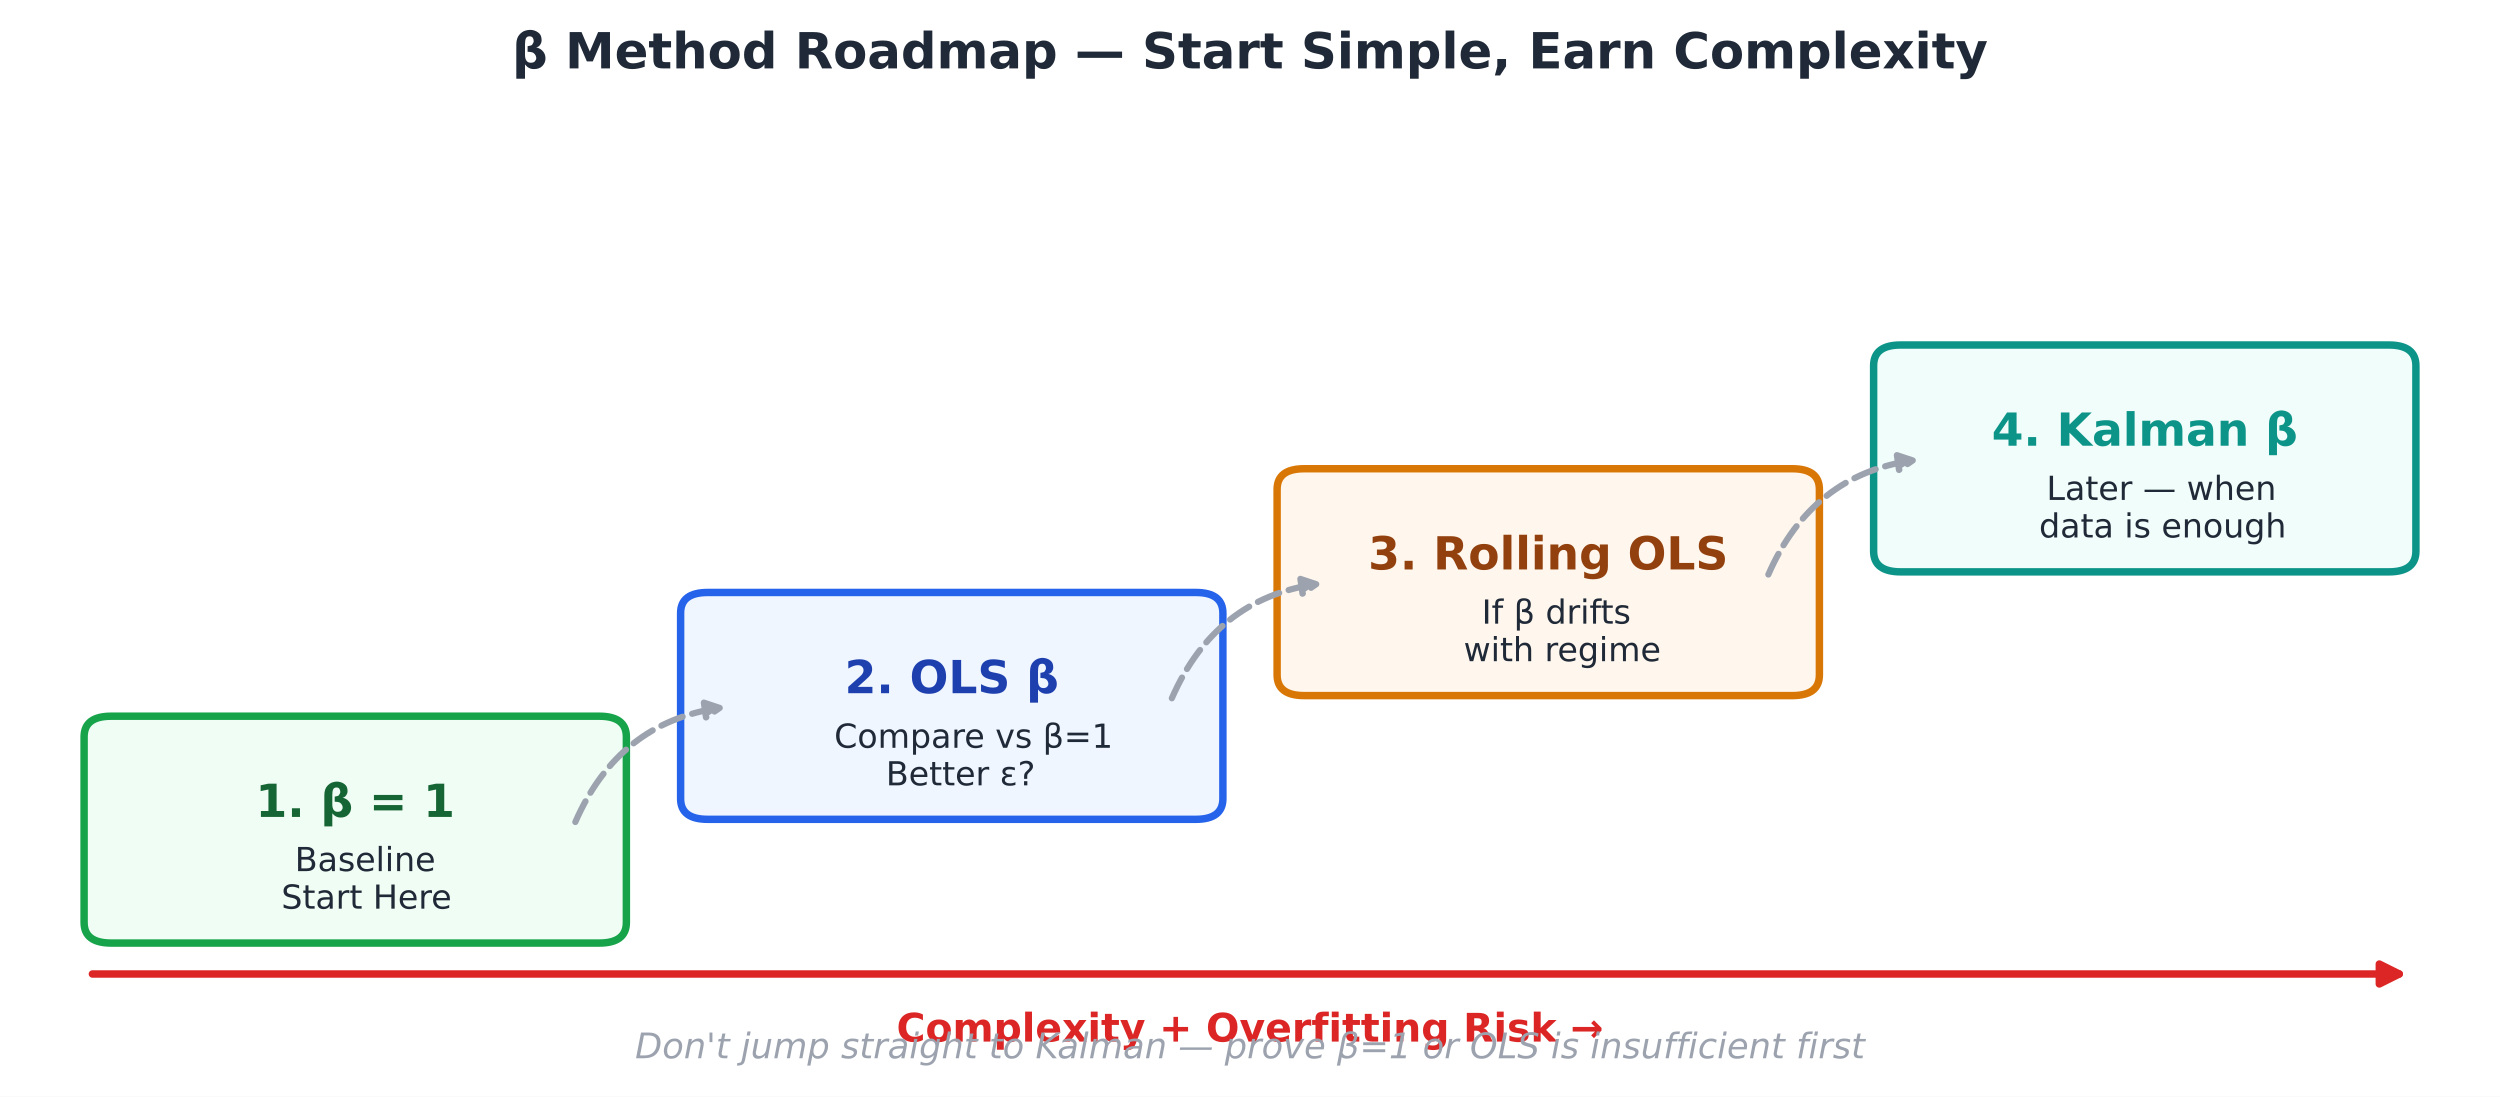
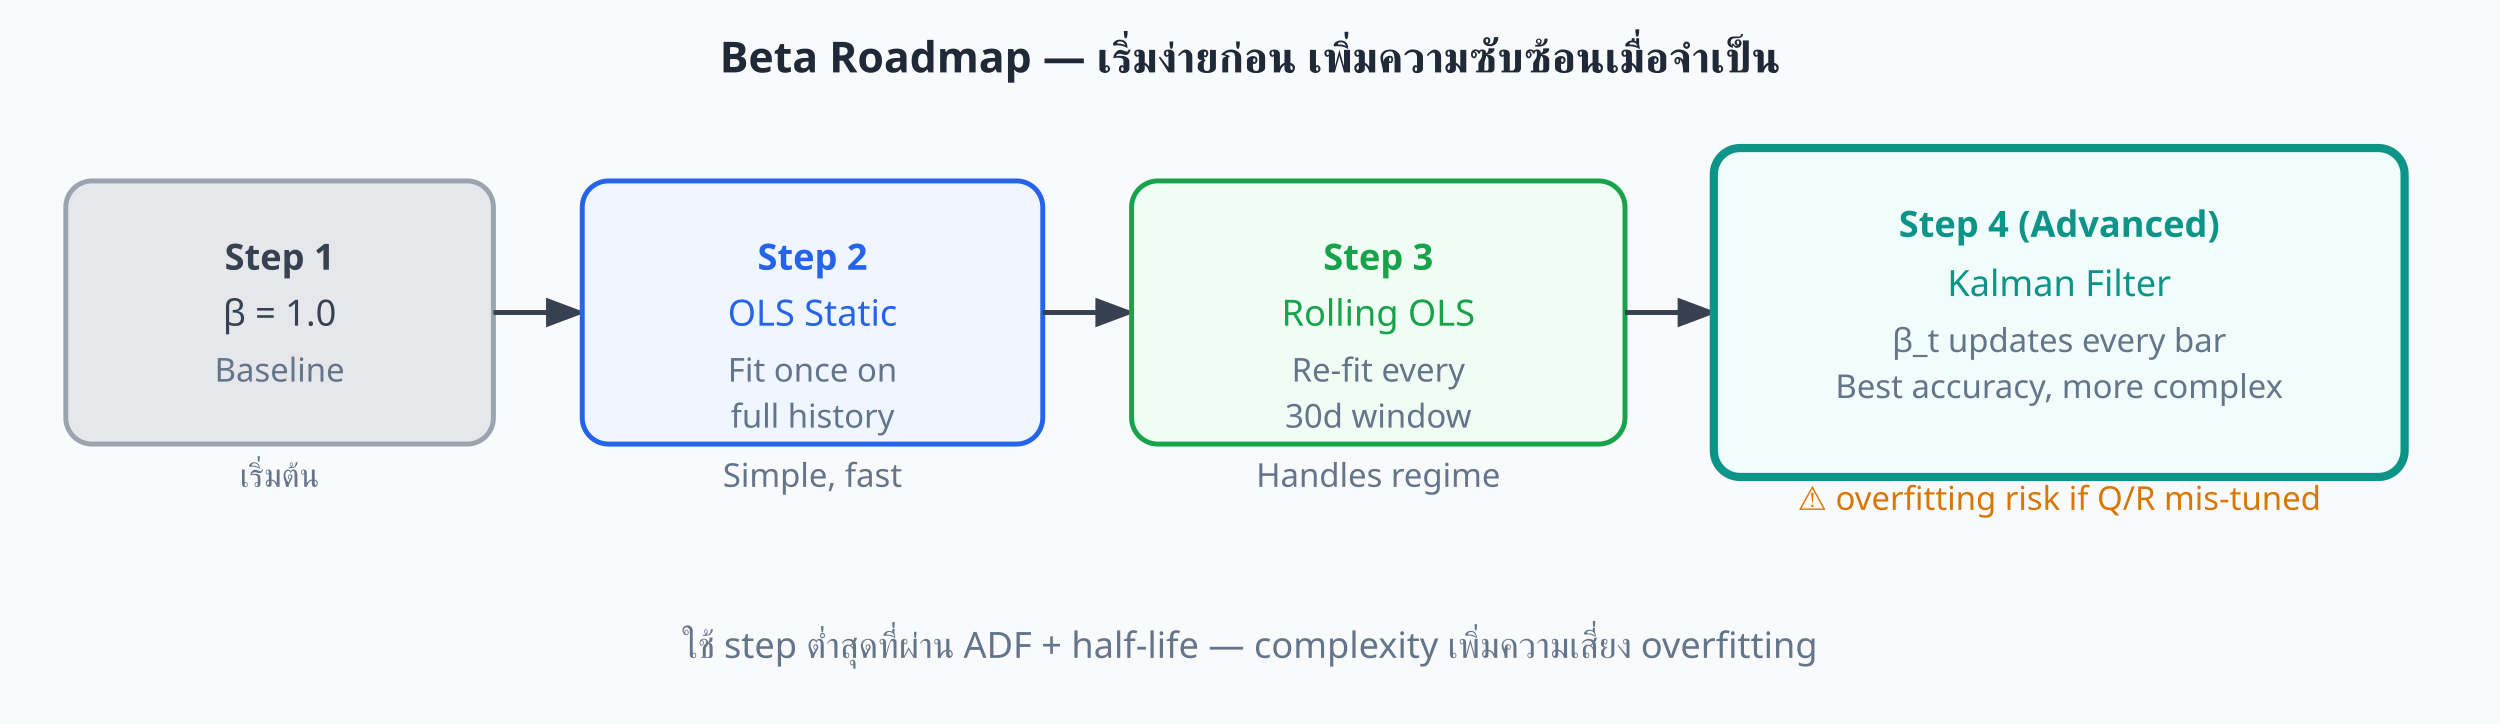
- <svg xmlns="http://www.w3.org/2000/svg" width="602.64pt" height="264.358pt" viewBox="0 0 602.64 264.358" version="1.1">
+ <svg xmlns="http://www.w3.org/2000/svg" viewBox="0 0 760 220" font-family="sans-serif">
+   <rect width="760" height="220" fill="#f9fafb" />
+   <text x="380" y="22" text-anchor="middle" font-size="13" fill="#1f2937" font-weight="700">Beta Roadmap — เริ่มง่ายก่อน เพิ่มความซับซ้อนเมื่อจำเป็น</text>
  <defs>
-     <style type="text/css">*{stroke-linejoin: round; stroke-linecap: butt}</style>
+     <marker id="arr3" markerWidth="8" markerHeight="8" refX="6" refY="3" orient="auto">
+       <path d="M0,0 L0,6 L8,3 z" fill="#374151" />
+     </marker>
  </defs>
-   <g id="figure_1">
-     <g id="patch_1">
-       <path d="M 0 264.358  L 602.64 264.358  L 602.64 0  L 0 0  z " style="fill: #ffffff" />
-     </g>
-     <g id="axes_1">
-       <g id="patch_2">
-         <path d="M 26.808 227.33  L 144.456 227.33  Q 150.992 227.33 150.992 222.359  L 150.992 177.618  Q 150.992 172.647 144.456 172.647  L 26.808 172.647  Q 20.272 172.647 20.272 177.618  L 20.272 222.359  Q 20.272 227.33 26.808 227.33  z " clip-path="url(#p9946a15cc5)" style="fill: #f0fdf4; stroke: #16a34a; stroke-width: 1.8; stroke-linejoin: miter" />
-       </g>
-       <g id="patch_3">
-         <path d="M 170.6 197.503  L 288.248 197.503  Q 294.784 197.503 294.784 192.532  L 294.784 147.791  Q 294.784 142.819 288.248 142.819  L 170.6 142.819  Q 164.064 142.819 164.064 147.791  L 164.064 192.532  Q 164.064 197.503 170.6 197.503  z " clip-path="url(#p9946a15cc5)" style="fill: #eff6ff; stroke: #2563eb; stroke-width: 1.8; stroke-linejoin: miter" />
-       </g>
-       <g id="patch_4">
-         <path d="M 314.392 167.676  L 432.04 167.676  Q 438.576 167.676 438.576 162.704  L 438.576 117.963  Q 438.576 112.992 432.04 112.992  L 314.392 112.992  Q 307.856 112.992 307.856 117.963  L 307.856 162.704  Q 307.856 167.676 314.392 167.676  z " clip-path="url(#p9946a15cc5)" style="fill: #fff7ed; stroke: #d97706; stroke-width: 1.8; stroke-linejoin: miter" />
-       </g>
-       <g id="patch_5">
-         <path d="M 458.184 137.848  L 575.832 137.848  Q 582.368 137.848 582.368 132.877  L 582.368 88.136  Q 582.368 83.165 575.832 83.165  L 458.184 83.165  Q 451.648 83.165 451.648 88.136  L 451.648 132.877  Q 451.648 137.848 458.184 137.848  z " clip-path="url(#p9946a15cc5)" style="fill: #f0fdfa; stroke: #0d9488; stroke-width: 1.8; stroke-linejoin: miter" />
-       </g>
-       <g id="patch_6">
-         <path d="M 22.275 234.787  Q 301.319 234.787 578.351 234.787  " style="fill: none; stroke: #dc2626; stroke-width: 1.8; stroke-linecap: round" />
-         <path d="M 573.551 232.387  L 578.351 234.787  L 573.551 237.187  z " style="fill: #dc2626; stroke: #dc2626; stroke-width: 1.8; stroke-linecap: round" />
-       </g>
-       <g id="text_1">
-         <text style="font-weight: 700; font-size: 9.5px; font-family: 'Sarabun', 'DejaVu Sans'; text-anchor: middle; fill: #dc2626" x="301.32" y="251.082" transform="rotate(-0 301.32 251.0815)">Complexity + Overfitting Risk  →</text>
-       </g>
-       <g id="text_2">
-         <text style="font-weight: 700; font-size: 11px; font-family: 'Sarabun', 'DejaVu Sans'; text-anchor: middle; fill: #166534" x="85.632" y="196.922" transform="rotate(-0 85.632 196.9222)">1.  β = 1</text>
-       </g>
-       <g id="text_3">
-         <text style="font-size: 8px; font-family: 'Sarabun', 'DejaVu Sans'; fill: #1f2937" transform="translate(71.072 209.9861)">Baseline</text>
-         <text style="font-size: 8px; font-family: 'Sarabun', 'DejaVu Sans'; fill: #1f2937" transform="translate(67.81575 219.0459)">Start Here</text>
-       </g>
-       <g id="patch_7">
-         <path d="M 138.69 198.145  Q 149.185 174.108 173.49 170.648  " style="fill: none; stroke-dasharray: 5.55,2.4; stroke-dashoffset: 0; stroke: #9ca3af; stroke-width: 1.5; stroke-linecap: round" />
-         <path d="M 169.672 169.373  L 173.49 170.648  L 170.179 172.938  z " style="fill: #9ca3af; stroke-dasharray: 5.55,2.4; stroke-dashoffset: 0; stroke: #9ca3af; stroke-width: 1.5; stroke-linecap: round" />
-       </g>
-       <g id="text_4">
-         <text style="font-weight: 700; font-size: 11px; font-family: 'Sarabun', 'DejaVu Sans'; text-anchor: middle; fill: #1e40af" x="229.424" y="167.095" transform="rotate(-0 229.424 167.0948)">2.  OLS β</text>
-       </g>
-       <g id="text_5">
-         <text style="font-size: 8px; font-family: 'Sarabun', 'DejaVu Sans'; fill: #1f2937" transform="translate(201.0871 180.255)">Compare vs β=1</text>
-         <text style="font-size: 8px; font-family: 'Sarabun', 'DejaVu Sans'; fill: #1f2937" transform="translate(213.5577 189.3148)">Better ε?</text>
-       </g>
-       <g id="patch_8">
-         <path d="M 282.482 168.318  Q 292.977 144.281 317.282 140.821  " style="fill: none; stroke-dasharray: 5.55,2.4; stroke-dashoffset: 0; stroke: #9ca3af; stroke-width: 1.5; stroke-linecap: round" />
-         <path d="M 313.464 139.546  L 317.282 140.821  L 313.971 143.11  z " style="fill: #9ca3af; stroke-dasharray: 5.55,2.4; stroke-dashoffset: 0; stroke: #9ca3af; stroke-width: 1.5; stroke-linecap: round" />
-       </g>
-       <g id="text_6">
-         <text style="font-weight: 700; font-size: 11px; font-family: 'Sarabun', 'DejaVu Sans'; text-anchor: middle; fill: #92400e" x="373.216" y="137.267" transform="rotate(-0 373.216 137.2675)">3.  Rolling OLS</text>
-       </g>
-       <g id="text_7">
-         <text style="font-size: 8px; font-family: 'Sarabun', 'DejaVu Sans'; fill: #1f2937" transform="translate(357.1841 150.3314)">If β drifts</text>
-         <text style="font-size: 8px; font-family: 'Sarabun', 'DejaVu Sans'; fill: #1f2937" transform="translate(352.8085 159.3912)">with regime</text>
-       </g>
-       <g id="patch_9">
-         <path d="M 426.274 138.49  Q 436.769 114.454 461.074 110.993  " style="fill: none; stroke-dasharray: 5.55,2.4; stroke-dashoffset: 0; stroke: #9ca3af; stroke-width: 1.5; stroke-linecap: round" />
-         <path d="M 457.256 109.719  L 461.074 110.993  L 457.763 113.283  z " style="fill: #9ca3af; stroke-dasharray: 5.55,2.4; stroke-dashoffset: 0; stroke: #9ca3af; stroke-width: 1.5; stroke-linecap: round" />
-       </g>
-       <g id="text_8">
-         <text style="font-weight: 700; font-size: 11px; font-family: 'Sarabun', 'DejaVu Sans'; text-anchor: middle; fill: #0d9488" x="517.008" y="107.44" transform="rotate(-0 517.008 107.4401)">4.  Kalman β</text>
-       </g>
-       <g id="text_9">
-         <text style="font-size: 8px; font-family: 'Sarabun', 'DejaVu Sans'; fill: #1f2937" transform="translate(493.3205 120.5041)">Later — when</text>
-         <text style="font-size: 8px; font-family: 'Sarabun', 'DejaVu Sans'; fill: #1f2937" transform="translate(491.5317 129.5638)">data is enough</text>
-       </g>
-       <g id="text_10">
-         <text style="font-style: italic; font-size: 8.5px; font-family: 'Sarabun', 'DejaVu Sans'; text-anchor: middle; fill: #9ca3af" x="301.32" y="255.1" transform="rotate(-0 301.32 255.1003)">Don't jump straight to Kalman — prove β=1 or OLS is insufficient first</text>
-       </g>
-       <g id="text_11">
-         <text style="font-weight: 700; font-size: 12px; font-family: 'Sarabun', 'DejaVu Sans'; text-anchor: middle; fill: #1f2937" x="301.32" y="16.481" transform="rotate(-0 301.32 16.48125)">β Method Roadmap — Start Simple, Earn Complexity</text>
-       </g>
-     </g>
-   </g>
-   <defs>
-     <clipPath id="p9946a15cc5">
-       <rect x="7.2" y="28.481" width="588.24" height="228.676" />
-     </clipPath>
-   </defs>
+   <rect x="20" y="55" width="130" height="80" rx="8" fill="#e5e7eb" stroke="#9ca3af" stroke-width="1.5" />
+   <text x="85" y="82" text-anchor="middle" font-size="11" fill="#374151" font-weight="700">Step 1</text>
+   <text x="85" y="99" text-anchor="middle" font-size="11" fill="#374151">β = 1.0</text>
+   <text x="85" y="116" text-anchor="middle" font-size="10" fill="#64748b">Baseline</text>
+   <text x="85" y="148" text-anchor="middle" font-size="10" fill="#64748b">เริ่มต้น</text>
+   <line x1="150" y1="95" x2="175" y2="95" stroke="#374151" stroke-width="1.5" marker-end="url(#arr3)" />
+   <rect x="177" y="55" width="140" height="80" rx="8" fill="#eff6ff" stroke="#2563eb" stroke-width="1.5" />
+   <text x="247" y="82" text-anchor="middle" font-size="11" fill="#2563eb" font-weight="700">Step 2</text>
+   <text x="247" y="99" text-anchor="middle" font-size="11" fill="#2563eb">OLS Static</text>
+   <text x="247" y="116" text-anchor="middle" font-size="10" fill="#64748b">Fit once on</text>
+   <text x="247" y="130" text-anchor="middle" font-size="10" fill="#64748b">full history</text>
+   <text x="247" y="148" text-anchor="middle" font-size="10" fill="#64748b">Simple, fast</text>
+   <line x1="317" y1="95" x2="342" y2="95" stroke="#374151" stroke-width="1.5" marker-end="url(#arr3)" />
+   <rect x="344" y="55" width="150" height="80" rx="8" fill="#f0fdf4" stroke="#16a34a" stroke-width="1.5" />
+   <text x="419" y="82" text-anchor="middle" font-size="11" fill="#16a34a" font-weight="700">Step 3</text>
+   <text x="419" y="99" text-anchor="middle" font-size="11" fill="#16a34a">Rolling OLS</text>
+   <text x="419" y="116" text-anchor="middle" font-size="10" fill="#64748b">Re-fit every</text>
+   <text x="419" y="130" text-anchor="middle" font-size="10" fill="#64748b">30d window</text>
+   <text x="419" y="148" text-anchor="middle" font-size="10" fill="#64748b">Handles regime</text>
+   <line x1="494" y1="95" x2="519" y2="95" stroke="#374151" stroke-width="1.5" marker-end="url(#arr3)" />
+   <rect x="521" y="45" width="210" height="100" rx="8" fill="#f0fdfa" stroke="#0d9488" stroke-width="2.5" />
+   <text x="626" y="72" text-anchor="middle" font-size="11" fill="#0d9488" font-weight="700">Step 4 (Advanced)</text>
+   <text x="626" y="90" text-anchor="middle" font-size="11" fill="#0d9488">Kalman Filter</text>
+   <text x="626" y="107" text-anchor="middle" font-size="10" fill="#64748b">β_t updates every bar</text>
+   <text x="626" y="121" text-anchor="middle" font-size="10" fill="#64748b">Best accuracy, more complex</text>
+   <text x="626" y="155" text-anchor="middle" font-size="10" fill="#d97706">⚠ overfitting risk if Q/R mis-tuned</text>
+   <text x="380" y="200" text-anchor="middle" font-size="11" fill="#64748b">ใช้ step ต่ำสุดที่ผ่าน ADF + half-life — complexity เพิ่มความเสี่ยง overfitting</text>
</svg>
